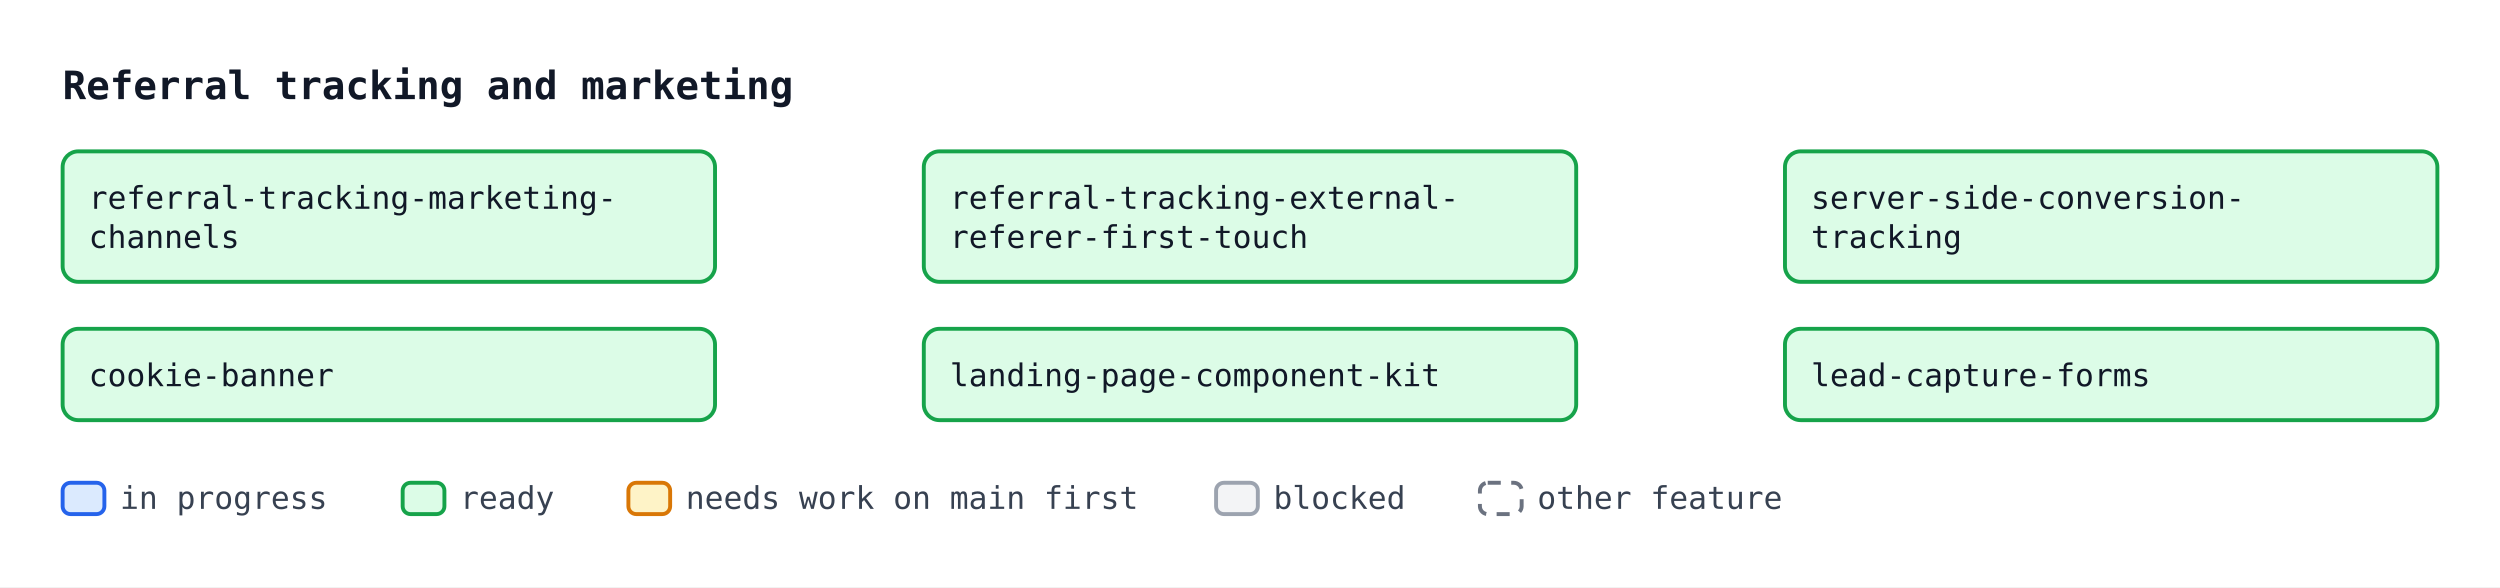
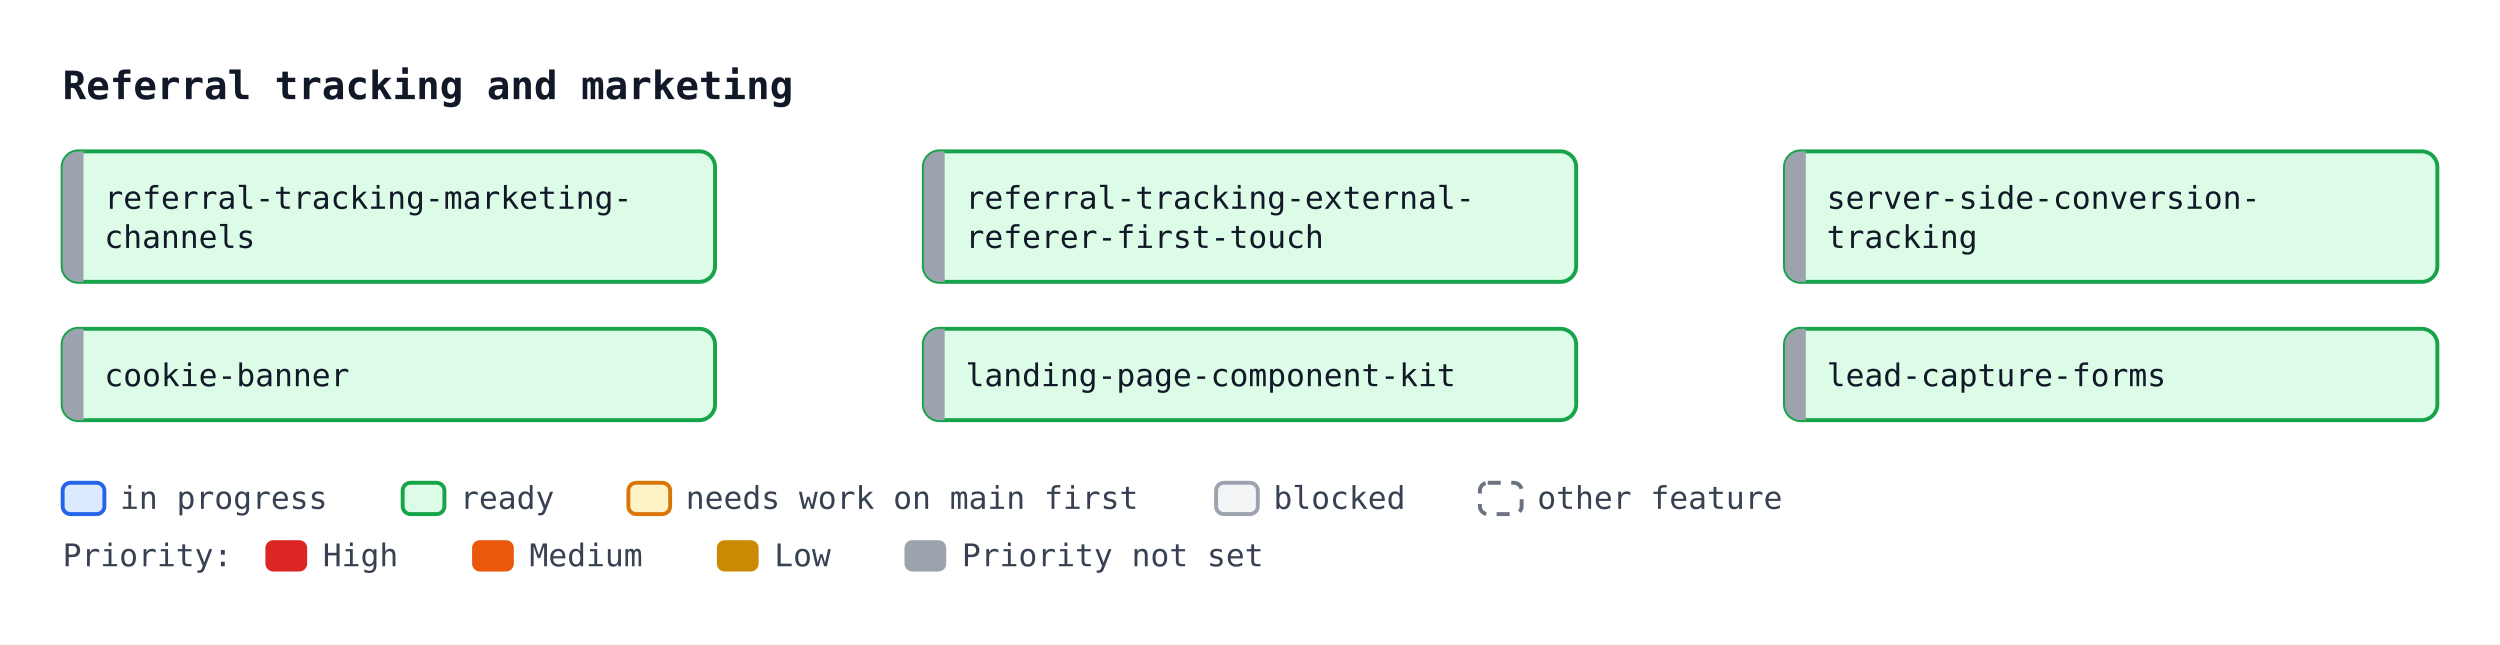
- <svg xmlns="http://www.w3.org/2000/svg" width="958" height="225" viewBox="0 0 958 225" font-family="ui-monospace, SFMono-Regular, Menlo, Consolas, monospace" font-size="12">
+ <svg xmlns="http://www.w3.org/2000/svg" width="958" height="247" viewBox="0 0 958 247" font-family="ui-monospace, SFMono-Regular, Menlo, Consolas, monospace" font-size="12">
  <defs>
    <marker id="arrow" viewBox="0 0 10 10" refX="10" refY="5" markerWidth="7" markerHeight="7" orient="auto-start-reverse">
      <path d="M0,0 L10,5 L0,10 z" fill="#4b5563" />
    </marker>
  </defs>
-   <rect width="958" height="225" fill="#ffffff" />
+   <rect width="958" height="247" fill="#ffffff" />
  <text x="24" y="38" font-size="15" font-weight="bold" fill="#111827">Referral tracking and marketing</text>
  <rect x="24.0" y="58.0" width="250" height="50" rx="6" fill="#dcfce7" stroke="#16a34a" stroke-width="1.5" />
-   <text x="34.0" y="80.0" fill="#111827">referral-tracking-marketing-</text>
-   <text x="34.0" y="95.0" fill="#111827">channels</text>
+   <path d="M32.0,58.0 H30.0 A6,6 0 0 0 24.0,64.0 V102.0 A6,6 0 0 0 30.0,108.0 H32.0 Z" fill="#9ca3af" />
+   <text x="40.0" y="80.0" fill="#111827">referral-tracking-marketing-</text>
+   <text x="40.0" y="95.0" fill="#111827">channels</text>
  <rect x="354.0" y="58.0" width="250" height="50" rx="6" fill="#dcfce7" stroke="#16a34a" stroke-width="1.5" />
-   <text x="364.0" y="80.0" fill="#111827">referral-tracking-external-</text>
-   <text x="364.0" y="95.0" fill="#111827">referer-first-touch</text>
+   <path d="M362.0,58.0 H360.0 A6,6 0 0 0 354.0,64.0 V102.0 A6,6 0 0 0 360.0,108.0 H362.0 Z" fill="#9ca3af" />
+   <text x="370.0" y="80.0" fill="#111827">referral-tracking-external-</text>
+   <text x="370.0" y="95.0" fill="#111827">referer-first-touch</text>
  <rect x="684.0" y="58.0" width="250" height="50" rx="6" fill="#dcfce7" stroke="#16a34a" stroke-width="1.5" />
-   <text x="694.0" y="80.0" fill="#111827">server-side-conversion-</text>
-   <text x="694.0" y="95.0" fill="#111827">tracking</text>
+   <path d="M692.0,58.0 H690.0 A6,6 0 0 0 684.0,64.0 V102.0 A6,6 0 0 0 690.0,108.0 H692.0 Z" fill="#9ca3af" />
+   <text x="700.0" y="80.0" fill="#111827">server-side-conversion-</text>
+   <text x="700.0" y="95.0" fill="#111827">tracking</text>
  <rect x="24.0" y="126.0" width="250" height="35" rx="6" fill="#dcfce7" stroke="#16a34a" stroke-width="1.5" />
-   <text x="34.0" y="148.0" fill="#111827">cookie-banner</text>
+   <path d="M32.0,126.0 H30.0 A6,6 0 0 0 24.0,132.0 V155.0 A6,6 0 0 0 30.0,161.0 H32.0 Z" fill="#9ca3af" />
+   <text x="40.0" y="148.0" fill="#111827">cookie-banner</text>
  <rect x="354.0" y="126.0" width="250" height="35" rx="6" fill="#dcfce7" stroke="#16a34a" stroke-width="1.5" />
-   <text x="364.0" y="148.0" fill="#111827">landing-page-component-kit</text>
+   <path d="M362.0,126.0 H360.0 A6,6 0 0 0 354.0,132.0 V155.0 A6,6 0 0 0 360.0,161.0 H362.0 Z" fill="#9ca3af" />
+   <text x="370.0" y="148.0" fill="#111827">landing-page-component-kit</text>
  <rect x="684.0" y="126.0" width="250" height="35" rx="6" fill="#dcfce7" stroke="#16a34a" stroke-width="1.5" />
-   <text x="694.0" y="148.0" fill="#111827">lead-capture-forms</text>
+   <path d="M692.0,126.0 H690.0 A6,6 0 0 0 684.0,132.0 V155.0 A6,6 0 0 0 690.0,161.0 H692.0 Z" fill="#9ca3af" />
+   <text x="700.0" y="148.0" fill="#111827">lead-capture-forms</text>
  <rect x="24.0" y="185" width="16" height="12" rx="3" fill="#dbeafe" stroke="#2563eb" stroke-width="1.5" />
  <text x="46.0" y="195" fill="#374151">in progress</text>
  <rect x="154.3" y="185" width="16" height="12" rx="3" fill="#dcfce7" stroke="#16a34a" stroke-width="1.5" />
  <text x="176.3" y="195" fill="#374151">ready</text>
  <rect x="240.8" y="185" width="16" height="12" rx="3" fill="#fef3c7" stroke="#d97706" stroke-width="1.5" />
  <text x="262.8" y="195" fill="#374151">needs work on main first</text>
  <rect x="466.0" y="185" width="16" height="12" rx="3" fill="#f3f4f6" stroke="#9ca3af" stroke-width="1.5" />
  <text x="488.0" y="195" fill="#374151">blocked</text>
  <rect x="567.1" y="185" width="16" height="12" rx="3" fill="#ffffff" stroke="#6b7280" stroke-width="1.5" stroke-dasharray="5 4" />
  <text x="589.1" y="195" fill="#374151">other feature</text>
+   <text x="24" y="217" fill="#374151">Priority:</text>
+   <rect x="101.7" y="207" width="16" height="12" rx="3" fill="#dc2626" />
+   <text x="123.7" y="217" fill="#374151">High</text>
+   <rect x="180.9" y="207" width="16" height="12" rx="3" fill="#ea580c" />
+   <text x="202.9" y="217" fill="#374151">Medium</text>
+   <rect x="274.7" y="207" width="16" height="12" rx="3" fill="#ca8a04" />
+   <text x="296.7" y="217" fill="#374151">Low</text>
+   <rect x="346.6" y="207" width="16" height="12" rx="3" fill="#9ca3af" />
+   <text x="368.6" y="217" fill="#374151">Priority not set</text>
</svg>
